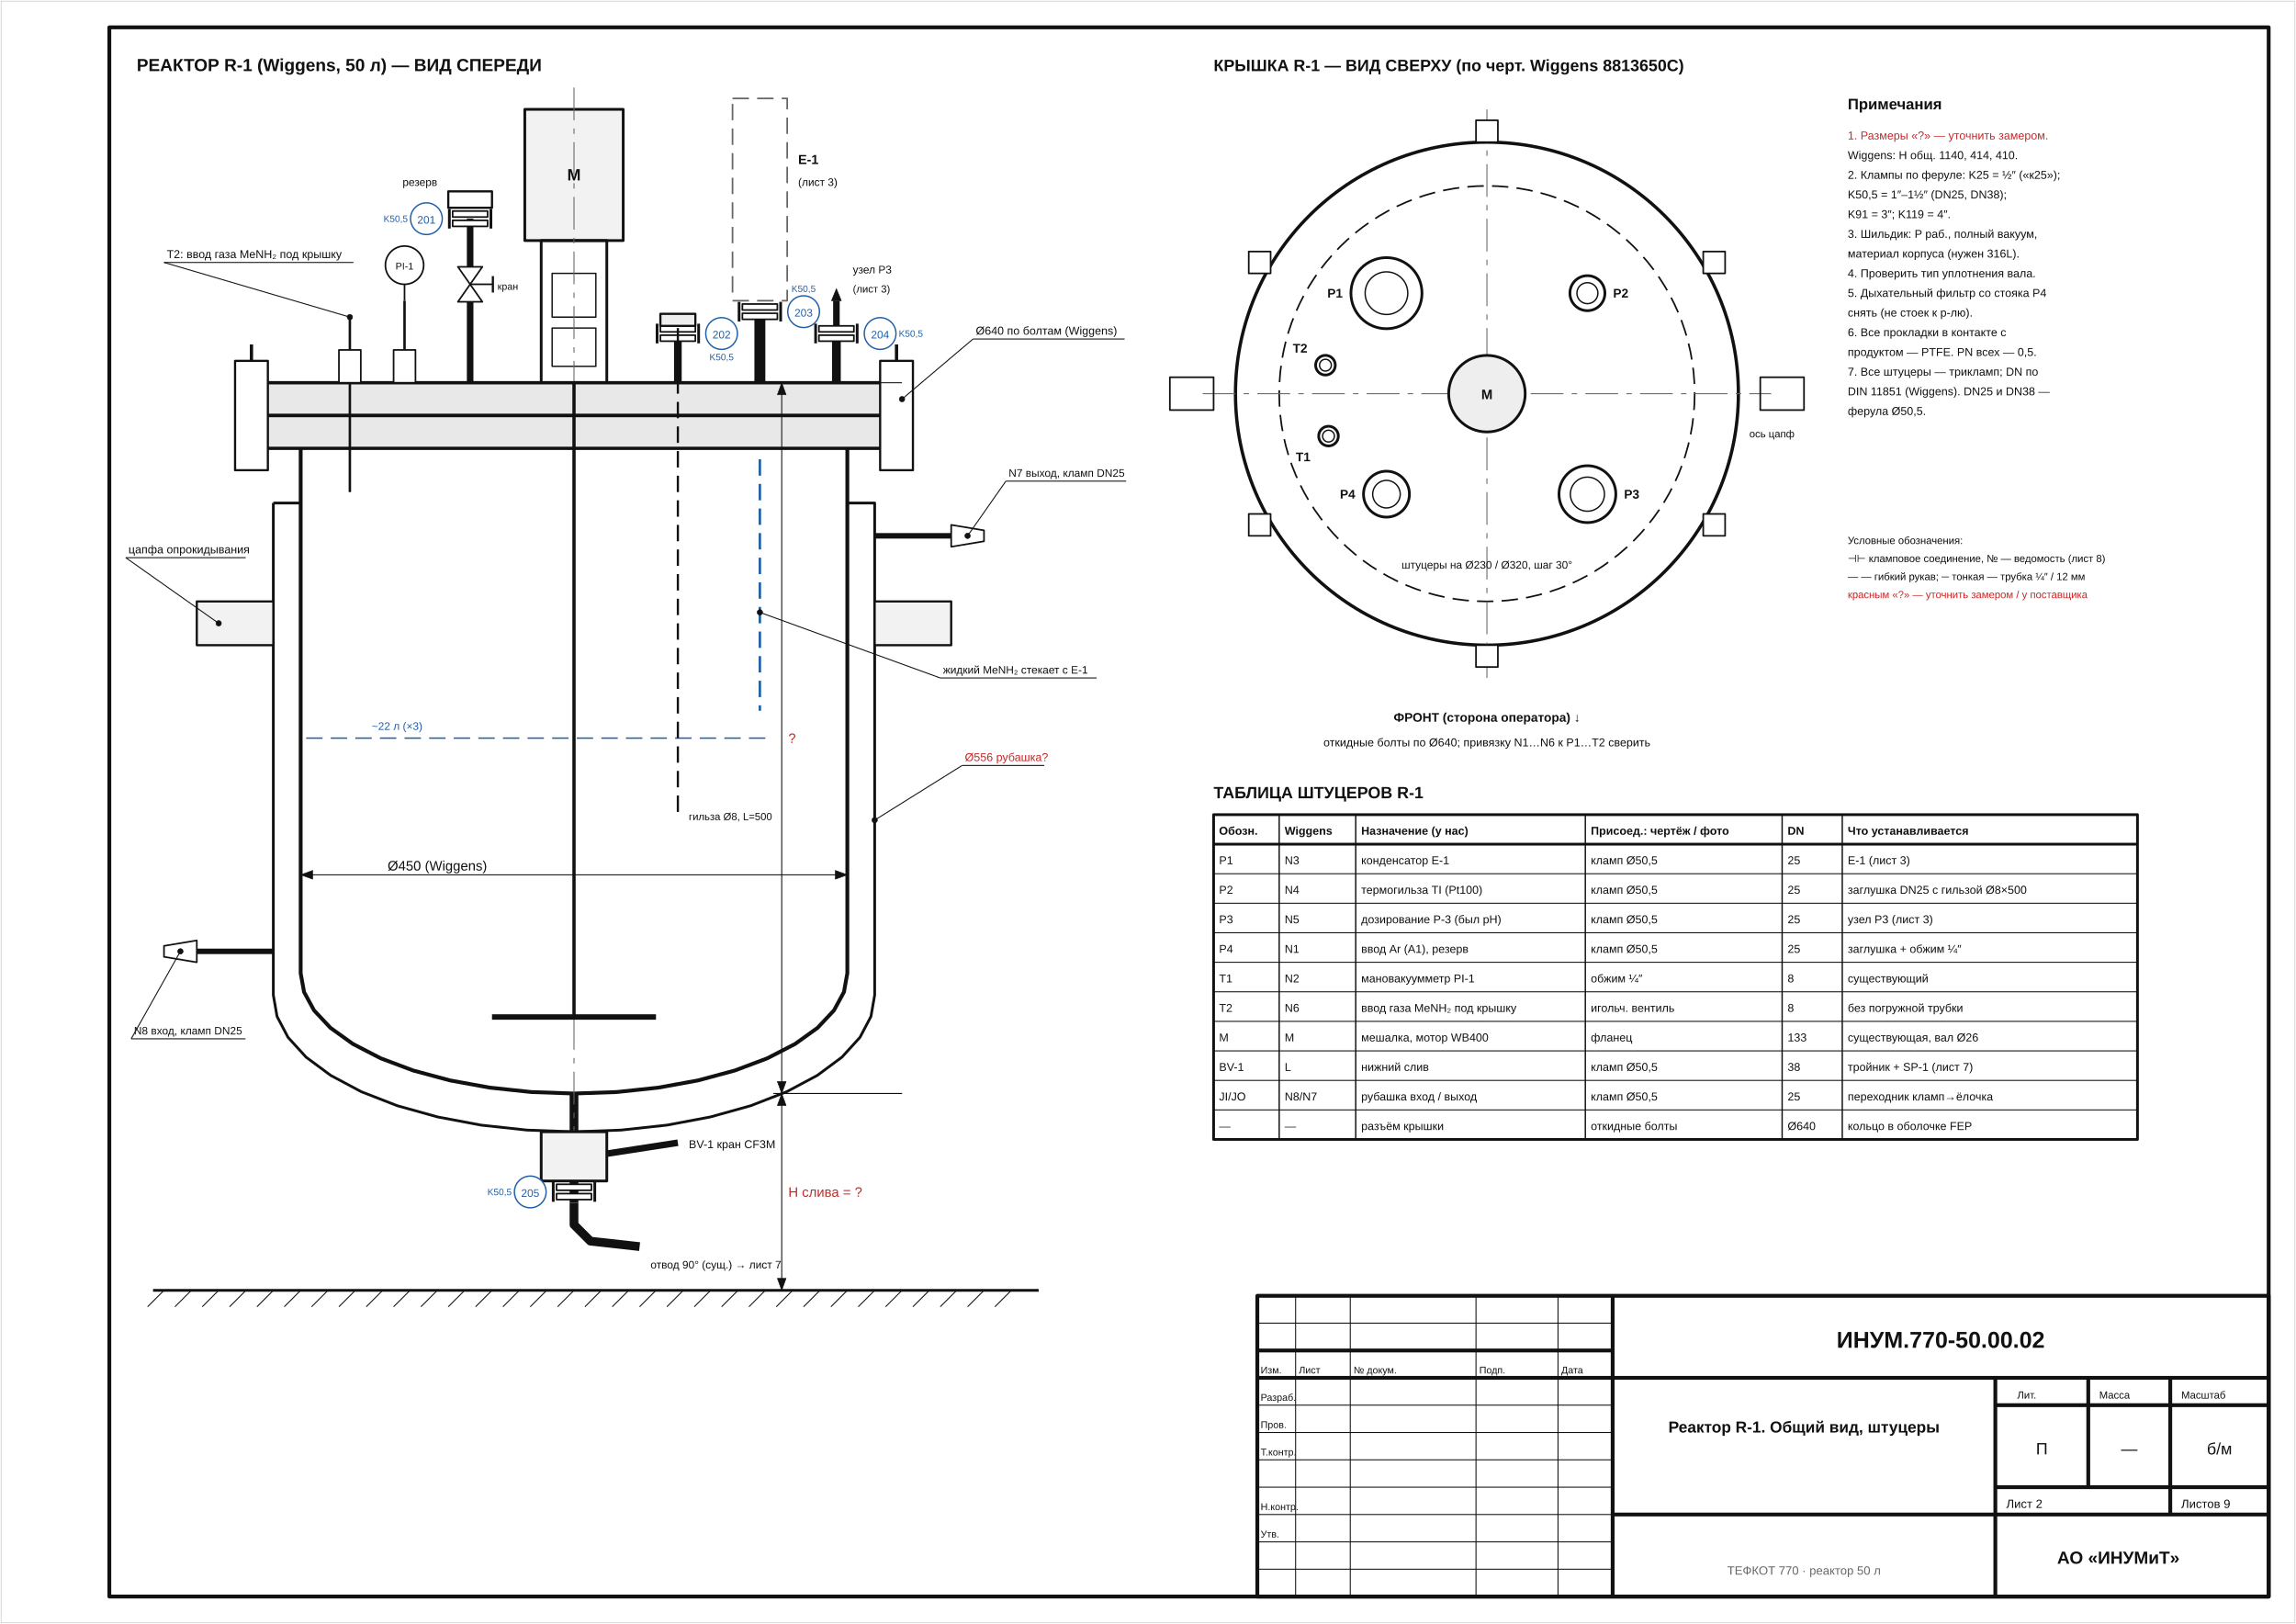
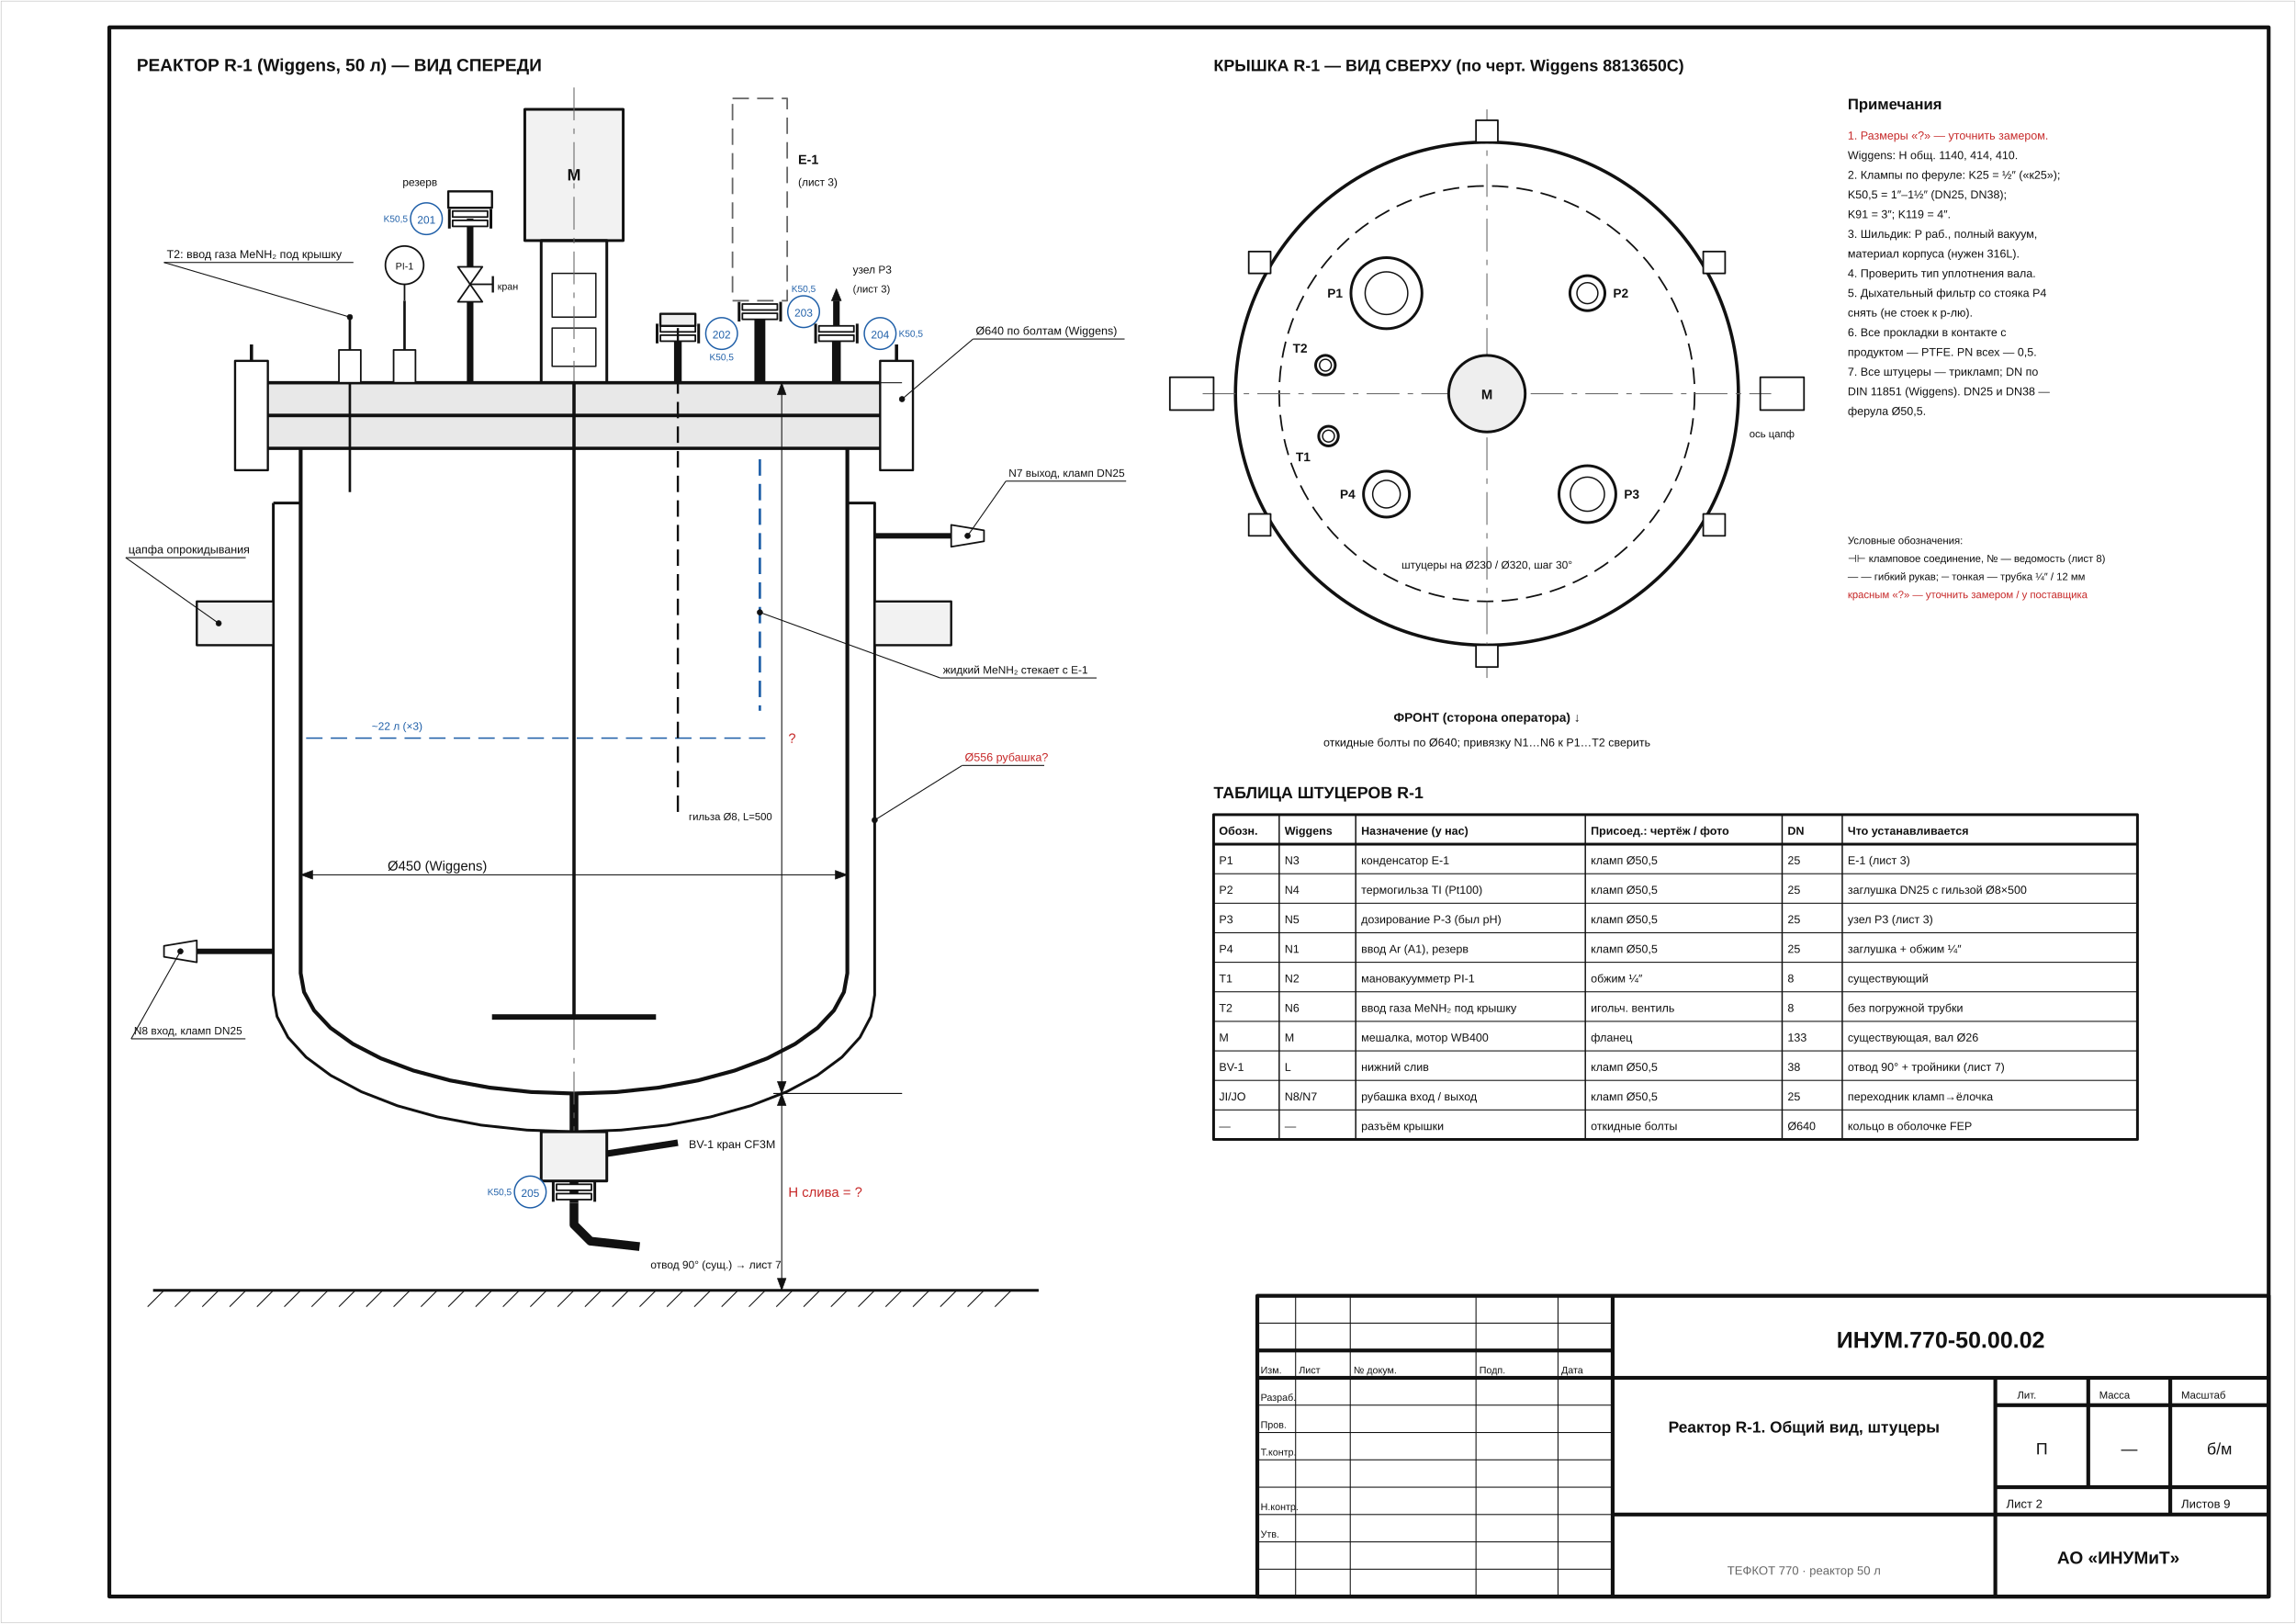
<svg xmlns="http://www.w3.org/2000/svg" viewBox="0 0 420.0 297.0" width="420.0mm" height="297.0mm" font-family="Arial, 'Liberation Sans', sans-serif">
  <rect width="100%" height="100%" fill="#fff" />
  <path d="M230.00,247.00 L295.00,247.00" fill="none" stroke="#111111" stroke-width="0.7" stroke-linejoin="round" />
  <path d="M230.00,252.00 L295.00,252.00" fill="none" stroke="#111111" stroke-width="0.7" stroke-linejoin="round" />
  <path d="M295.00,237.00 L295.00,292.00" fill="none" stroke="#111111" stroke-width="0.7" stroke-linejoin="round" />
  <path d="M295.00,252.00 L415.00,252.00" fill="none" stroke="#111111" stroke-width="0.7" stroke-linejoin="round" />
  <path d="M365.00,252.00 L365.00,292.00" fill="none" stroke="#111111" stroke-width="0.7" stroke-linejoin="round" />
  <path d="M295.00,277.00 L415.00,277.00" fill="none" stroke="#111111" stroke-width="0.7" stroke-linejoin="round" />
  <path d="M365.00,257.00 L415.00,257.00" fill="none" stroke="#111111" stroke-width="0.7" stroke-linejoin="round" />
  <path d="M365.00,272.00 L415.00,272.00" fill="none" stroke="#111111" stroke-width="0.7" stroke-linejoin="round" />
  <path d="M382.00,252.00 L382.00,272.00" fill="none" stroke="#111111" stroke-width="0.7" stroke-linejoin="round" />
  <path d="M397.00,252.00 L397.00,272.00" fill="none" stroke="#111111" stroke-width="0.7" stroke-linejoin="round" />
  <path d="M397.00,272.00 L397.00,277.00" fill="none" stroke="#111111" stroke-width="0.7" stroke-linejoin="round" />
  <path d="M55.00,82.00 L55.00,178.00 L55.62,181.44 L57.45,184.80 L60.45,187.99 L64.55,190.93 L69.64,193.56 L75.61,195.80 L82.30,197.60 L89.55,198.92 L97.18,199.73 L105.00,200.00 L112.82,199.73 L120.45,198.92 L127.70,197.60 L134.39,195.80 L140.36,193.56 L145.45,190.93 L149.55,187.99 L152.55,184.80 L154.38,181.44 L155.00,178.00 L155.00,82.00" fill="none" stroke="#111111" stroke-width="0.7" stroke-linejoin="round" />
  <path d="M50.00,92.00 L50.00,182.00 L50.68,185.91 L52.69,189.73 L55.99,193.35 L60.50,196.69 L66.11,199.68 L72.67,202.23 L80.03,204.28 L88.00,205.78 L96.40,206.69 L105.00,207.00 L113.60,206.69 L122.00,205.78 L129.97,204.28 L137.33,202.23 L143.89,199.68 L149.50,196.69 L154.01,193.35 L157.31,189.73 L159.32,185.91 L160.00,182.00 L160.00,92.00 L155.00,92.00" fill="none" stroke="#111111" stroke-width="0.5" stroke-linejoin="round" />
  <path d="M50.00,92.00 L55.00,92.00" fill="none" stroke="#111111" stroke-width="0.5" stroke-linejoin="round" />
  <path d="M74.00,70.00 L74.00,55.00" fill="none" stroke="#111111" stroke-width="0.45" stroke-linejoin="round" />
  <path d="M86.00,70.00 L86.00,55.20" fill="none" stroke="#111111" stroke-width="1.2" stroke-linejoin="round" />
  <path d="M86.00,48.80 L86.00,40.00" fill="none" stroke="#111111" stroke-width="1.2" stroke-linejoin="round" />
  <path d="M124.00,70.00 L124.00,62.00" fill="none" stroke="#111111" stroke-width="1.4" stroke-linejoin="round" />
  <path d="M139.00,70.00 L139.00,58.00" fill="none" stroke="#111111" stroke-width="2.0" stroke-linejoin="round" />
  <path d="M153.00,70.00 L153.00,62.00" fill="none" stroke="#111111" stroke-width="1.6" stroke-linejoin="round" />
  <path d="M153.00,60.00 L153.00,55.00" fill="none" stroke="#111111" stroke-width="1.2" stroke-linejoin="round" />
  <path d="M50.00,174.00 L36.00,174.00" fill="none" stroke="#111111" stroke-width="1.0" stroke-linejoin="round" />
  <path d="M160.00,98.00 L174.00,98.00" fill="none" stroke="#111111" stroke-width="1.0" stroke-linejoin="round" />
  <path d="M105.00,200.00 L105.00,220.00" fill="none" stroke="#111111" stroke-width="1.6" stroke-linejoin="round" />
  <path d="M105.00,220.00 L105.00,224.00 L108.00,227.00 L117.00,228.00" fill="none" stroke="#111111" stroke-width="1.6" stroke-linejoin="round" />
  <path d="M222.00,154.40 L391.00,154.40" fill="none" stroke="#111111" stroke-width="0.5" stroke-linejoin="round" />
  <path d="M0.20,0.20 L419.80,0.20 L419.80,296.80 L0.20,296.80 Z" fill="none" stroke="#bbbbbb" stroke-width="0.1" stroke-linejoin="round" />
  <path d="M20.00,5.00 L415.00,5.00 L415.00,292.00 L20.00,292.00 Z" fill="none" stroke="#111111" stroke-width="0.7" stroke-linejoin="round" />
  <path d="M230.00,237.00 L415.00,237.00 L415.00,292.00 L230.00,292.00 Z" fill="none" stroke="#111111" stroke-width="0.7" stroke-linejoin="round" />
  <path d="M230.00,242.00 L295.00,242.00" fill="none" stroke="#111111" stroke-width="0.18" stroke-linejoin="round" />
  <path d="M230.00,257.00 L295.00,257.00" fill="none" stroke="#111111" stroke-width="0.18" stroke-linejoin="round" />
  <path d="M230.00,262.00 L295.00,262.00" fill="none" stroke="#111111" stroke-width="0.18" stroke-linejoin="round" />
  <path d="M230.00,267.00 L295.00,267.00" fill="none" stroke="#111111" stroke-width="0.18" stroke-linejoin="round" />
  <path d="M230.00,272.00 L295.00,272.00" fill="none" stroke="#111111" stroke-width="0.18" stroke-linejoin="round" />
  <path d="M230.00,277.00 L295.00,277.00" fill="none" stroke="#111111" stroke-width="0.18" stroke-linejoin="round" />
  <path d="M230.00,282.00 L295.00,282.00" fill="none" stroke="#111111" stroke-width="0.18" stroke-linejoin="round" />
  <path d="M230.00,287.00 L295.00,287.00" fill="none" stroke="#111111" stroke-width="0.18" stroke-linejoin="round" />
  <path d="M237.00,237.00 L237.00,292.00" fill="none" stroke="#111111" stroke-width="0.18" stroke-linejoin="round" />
  <path d="M247.00,237.00 L247.00,292.00" fill="none" stroke="#111111" stroke-width="0.18" stroke-linejoin="round" />
  <path d="M270.00,237.00 L270.00,292.00" fill="none" stroke="#111111" stroke-width="0.18" stroke-linejoin="round" />
  <path d="M285.00,237.00 L285.00,292.00" fill="none" stroke="#111111" stroke-width="0.18" stroke-linejoin="round" />
  <text x="230.60" y="251.20" font-size="1.8" text-anchor="start" fill="#111111">Изм.</text>
  <text x="237.60" y="251.20" font-size="1.8" text-anchor="start" fill="#111111">Лист</text>
  <text x="247.60" y="251.20" font-size="1.8" text-anchor="start" fill="#111111">№ докум.</text>
  <text x="270.60" y="251.20" font-size="1.8" text-anchor="start" fill="#111111">Подп.</text>
  <text x="285.60" y="251.20" font-size="1.8" text-anchor="start" fill="#111111">Дата</text>
  <text x="230.60" y="256.20" font-size="1.8" text-anchor="start" fill="#111111">Разраб.</text>
  <text x="230.60" y="261.20" font-size="1.8" text-anchor="start" fill="#111111">Пров.</text>
  <text x="230.60" y="266.20" font-size="1.8" text-anchor="start" fill="#111111">Т.контр.</text>
  <text x="230.60" y="276.20" font-size="1.8" text-anchor="start" fill="#111111">Н.контр.</text>
  <text x="230.60" y="281.20" font-size="1.8" text-anchor="start" fill="#111111">Утв.</text>
  <text x="355.00" y="246.50" font-size="4.2" text-anchor="middle" fill="#111111" font-weight="bold">ИНУМ.770-50.00.02</text>
  <text x="330.00" y="262.00" font-size="2.9" text-anchor="middle" fill="#111111" font-weight="bold">Реактор R-1. Общий вид, штуцеры</text>
  <text x="369.00" y="255.80" font-size="1.9" text-anchor="start" fill="#111111">Лит.</text>
  <text x="384.00" y="255.80" font-size="1.9" text-anchor="start" fill="#111111">Масса</text>
  <text x="399.00" y="255.80" font-size="1.9" text-anchor="start" fill="#111111">Масштаб</text>
  <text x="373.50" y="266.00" font-size="3" text-anchor="middle" fill="#111111">П</text>
  <text x="389.50" y="266.00" font-size="3" text-anchor="middle" fill="#111111">—</text>
  <text x="406.00" y="266.00" font-size="3" text-anchor="middle" fill="#111111">б/м</text>
  <text x="367.00" y="275.80" font-size="2.2" text-anchor="start" fill="#111111">Лист 2</text>
  <text x="399.00" y="275.80" font-size="2.2" text-anchor="start" fill="#111111">Листов 9</text>
  <text x="387.50" y="286.00" font-size="3.2" text-anchor="middle" fill="#111111" font-weight="bold">АО «ИНУМиТ»</text>
  <text x="330.00" y="288.00" font-size="2.2" text-anchor="middle" fill="#666666">ТЕФКОТ 770 · реактор 50 л</text>
  <text x="25.00" y="13.00" font-size="3.2" text-anchor="start" fill="#111111" font-weight="bold">РЕАКТОР R-1 (Wiggens, 50 л) — ВИД СПЕРЕДИ</text>
  <path d="M96.00,20.00 L114.00,20.00 L114.00,44.00 L96.00,44.00 Z" fill="#f2f2f2" stroke="#111111" stroke-width="0.5" stroke-linejoin="round" />
  <text x="105.00" y="33.00" font-size="3" text-anchor="middle" fill="#111111" font-weight="bold">M</text>
  <path d="M99.00,44.00 L111.00,44.00 L111.00,70.00 L99.00,70.00 Z" fill="none" stroke="#111111" stroke-width="0.5" stroke-linejoin="round" />
  <path d="M101.00,50.00 L109.00,50.00 L109.00,58.00 L101.00,58.00 Z" fill="none" stroke="#111111" stroke-width="0.25" stroke-linejoin="round" />
  <path d="M101.00,60.00 L109.00,60.00 L109.00,67.00 L101.00,67.00 Z" fill="none" stroke="#111111" stroke-width="0.25" stroke-linejoin="round" />
  <path d="M105.00,16.00 L105.00,212.00" fill="none" stroke="#666666" stroke-width="0.18" stroke-dasharray="6 1.5 1 1.5" stroke-linejoin="round" />
  <path d="M45.00,70.00 L165.00,70.00 L165.00,76.00 L45.00,76.00 Z" fill="#e8e8e8" stroke="#111111" stroke-width="0.6" stroke-linejoin="round" />
  <path d="M45.00,76.00 L165.00,76.00 L165.00,82.00 L45.00,82.00 Z" fill="#e8e8e8" stroke="#111111" stroke-width="0.6" stroke-linejoin="round" />
  <path d="M43.00,66.00 L49.00,66.00 L49.00,86.00 L43.00,86.00 Z" fill="#ffffff" stroke="#111111" stroke-width="0.4" stroke-linejoin="round" />
  <path d="M46.00,63.00 L46.00,66.00" fill="none" stroke="#111111" stroke-width="0.6" stroke-linejoin="round" />
  <path d="M161.00,66.00 L167.00,66.00 L167.00,86.00 L161.00,86.00 Z" fill="#ffffff" stroke="#111111" stroke-width="0.4" stroke-linejoin="round" />
  <path d="M164.00,63.00 L164.00,66.00" fill="none" stroke="#111111" stroke-width="0.6" stroke-linejoin="round" />
  <path d="M36.00,110.00 L50.00,110.00 L50.00,118.00 L36.00,118.00 Z" fill="#f2f2f2" stroke="#111111" stroke-width="0.4" stroke-linejoin="round" />
  <path d="M160.00,110.00 L174.00,110.00 L174.00,118.00 L160.00,118.00 Z" fill="#f2f2f2" stroke="#111111" stroke-width="0.4" stroke-linejoin="round" />
  <path d="M40.00,114.00 L23.00,102.00" fill="none" stroke="#111111" stroke-width="0.18" stroke-linejoin="round" />
  <path d="M23.00,102.00 L44.95,102.00" fill="none" stroke="#111111" stroke-width="0.18" stroke-linejoin="round" />
  <text x="23.50" y="101.20" font-size="2.1" text-anchor="start" fill="#111111">цапфа опрокидывания</text>
  <circle cx="40.00" cy="114.00" r="0.50" fill="#111111" stroke="#111111" stroke-width="0.1" />
  <path d="M105.00,70.00 L105.00,186.00" fill="none" stroke="#111111" stroke-width="0.6" stroke-linejoin="round" />
  <path d="M90.00,186.00 L120.00,186.00" fill="none" stroke="#111111" stroke-width="1.0" stroke-linejoin="round" />
  <path d="M56.00,135.00 L140.00,135.00" fill="none" stroke="#1f5fa8" stroke-width="0.25" stroke-dasharray="3 1.5" stroke-linejoin="round" />
  <text x="68.00" y="133.50" font-size="2.0" text-anchor="start" fill="#1f5fa8">~22 л (×3)</text>
  <path d="M64.00,58.00 L64.00,90.00" fill="none" stroke="#111111" stroke-width="0.45" stroke-linejoin="round" />
  <path d="M62.00,64.00 L66.00,64.00 L66.00,70.00 L62.00,70.00 Z" fill="#ffffff" stroke="#111111" stroke-width="0.3" stroke-linejoin="round" />
  <path d="M64.00,58.00 L30.00,48.00" fill="none" stroke="#111111" stroke-width="0.18" stroke-linejoin="round" />
  <path d="M30.00,48.00 L64.65,48.00" fill="none" stroke="#111111" stroke-width="0.18" stroke-linejoin="round" />
  <text x="30.50" y="47.20" font-size="2.1" text-anchor="start" fill="#111111">T2: ввод газа MeNH₂ под крышку</text>
  <circle cx="64.00" cy="58.00" r="0.50" fill="#111111" stroke="#111111" stroke-width="0.1" />
  <path d="M139.00,84.00 L139.00,130.00" fill="none" stroke="#1f5fa8" stroke-width="0.45" stroke-dasharray="3 1.5" stroke-linejoin="round" />
  <path d="M139.00,112.00 L172.00,124.00" fill="none" stroke="#111111" stroke-width="0.18" stroke-linejoin="round" />
  <path d="M172.00,124.00 L200.60,124.00" fill="none" stroke="#111111" stroke-width="0.18" stroke-linejoin="round" />
  <text x="172.50" y="123.20" font-size="2.0" text-anchor="start" fill="#111111">жидкий MeNH₂ стекает с E-1</text>
  <circle cx="139.00" cy="112.00" r="0.50" fill="#111111" stroke="#111111" stroke-width="0.1" />
  <path d="M72.00,64.00 L76.00,64.00 L76.00,70.00 L72.00,70.00 Z" fill="#ffffff" stroke="#111111" stroke-width="0.3" stroke-linejoin="round" />
  <path d="M74.00,55.00 L74.00,52.00" fill="none" stroke="#111111" stroke-width="0.3" stroke-linejoin="round" />
  <circle cx="74.00" cy="48.50" r="3.50" fill="#ffffff" stroke="#111111" stroke-width="0.3" />
  <text x="74.00" y="49.30" font-size="1.8" text-anchor="middle" fill="#111111">PI-1</text>
  <path d="M83.76,48.80 L88.24,55.20 L83.76,55.20 L88.24,48.80 Z" fill="#ffffff" stroke="#111111" stroke-width="0.3" stroke-linejoin="round" />
  <path d="M86.00,52.00 L90.16,52.00" fill="none" stroke="#111111" stroke-width="0.3" stroke-linejoin="round" />
  <path d="M90.16,50.50 L90.16,53.50" fill="none" stroke="#111111" stroke-width="0.4" stroke-linejoin="round" />
  <text x="91.00" y="53.00" font-size="1.8" text-anchor="start" fill="#111111">кран</text>
  <path d="M82.80,38.60 L89.20,38.60 L89.20,39.70 L82.80,39.70 Z" fill="#ffffff" stroke="#111111" stroke-width="0.3" stroke-linejoin="round" />
  <path d="M82.80,40.30 L89.20,40.30 L89.20,41.40 L82.80,41.40 Z" fill="#ffffff" stroke="#111111" stroke-width="0.3" stroke-linejoin="round" />
  <path d="M82.20,38.20 L82.20,41.80" fill="none" stroke="#111111" stroke-width="0.5" stroke-linejoin="round" />
  <path d="M89.80,38.20 L89.80,41.80" fill="none" stroke="#111111" stroke-width="0.5" stroke-linejoin="round" />
  <circle cx="78.00" cy="40.00" r="2.90" fill="#ffffff" stroke="#1f5fa8" stroke-width="0.25" />
  <text x="78.00" y="40.90" font-size="2.0" text-anchor="middle" fill="#1f5fa8">201</text>
  <path d="M82.00,35.00 L90.00,35.00 L90.00,38.00 L82.00,38.00 Z" fill="#ffffff" stroke="#111111" stroke-width="0.4" stroke-linejoin="round" />
  <text x="80.00" y="34.00" font-size="2.0" text-anchor="end" fill="#111111">резерв</text>
  <path d="M120.80,59.60 L127.20,59.60 L127.20,60.70 L120.80,60.70 Z" fill="#ffffff" stroke="#111111" stroke-width="0.3" stroke-linejoin="round" />
  <path d="M120.80,61.30 L127.20,61.30 L127.20,62.40 L120.80,62.40 Z" fill="#ffffff" stroke="#111111" stroke-width="0.3" stroke-linejoin="round" />
  <path d="M120.20,59.20 L120.20,62.80" fill="none" stroke="#111111" stroke-width="0.5" stroke-linejoin="round" />
  <path d="M127.80,59.20 L127.80,62.80" fill="none" stroke="#111111" stroke-width="0.5" stroke-linejoin="round" />
  <circle cx="132.00" cy="61.00" r="2.90" fill="#ffffff" stroke="#1f5fa8" stroke-width="0.25" />
  <text x="132.00" y="61.90" font-size="2.0" text-anchor="middle" fill="#1f5fa8">202</text>
  <path d="M120.80,57.40 L127.20,57.40 L127.20,59.60 L120.80,59.60 Z" fill="#eeeeee" stroke="#111111" stroke-width="0.4" stroke-linejoin="round" />
  <path d="M124.00,60.00 L124.00,150.00" fill="none" stroke="#111111" stroke-width="0.4" stroke-dasharray="3 1.5" stroke-linejoin="round" />
  <text x="126.00" y="150.00" font-size="1.9" text-anchor="start" fill="#111111">гильза Ø8, L=500</text>
  <path d="M135.80,55.60 L142.20,55.60 L142.20,56.70 L135.80,56.70 Z" fill="#ffffff" stroke="#111111" stroke-width="0.3" stroke-linejoin="round" />
  <path d="M135.80,57.30 L142.20,57.30 L142.20,58.40 L135.80,58.40 Z" fill="#ffffff" stroke="#111111" stroke-width="0.3" stroke-linejoin="round" />
  <path d="M135.20,55.20 L135.20,58.80" fill="none" stroke="#111111" stroke-width="0.5" stroke-linejoin="round" />
  <path d="M142.80,55.20 L142.80,58.80" fill="none" stroke="#111111" stroke-width="0.5" stroke-linejoin="round" />
  <circle cx="147.00" cy="57.00" r="2.90" fill="#ffffff" stroke="#1f5fa8" stroke-width="0.25" />
  <text x="147.00" y="57.90" font-size="2.0" text-anchor="middle" fill="#1f5fa8">203</text>
  <path d="M134.00,18.00 L144.00,18.00 L144.00,55.00 L134.00,55.00 Z" fill="none" stroke="#666666" stroke-width="0.3" stroke-dasharray="3 1.5" stroke-linejoin="round" />
  <text x="146.00" y="30.00" font-size="2.4" text-anchor="start" fill="#111111" font-weight="bold">E-1</text>
  <text x="146.00" y="34.00" font-size="2.0" text-anchor="start" fill="#111111">(лист 3)</text>
  <path d="M149.80,59.60 L156.20,59.60 L156.20,60.70 L149.80,60.70 Z" fill="#ffffff" stroke="#111111" stroke-width="0.3" stroke-linejoin="round" />
  <path d="M149.80,61.30 L156.20,61.30 L156.20,62.40 L149.80,62.40 Z" fill="#ffffff" stroke="#111111" stroke-width="0.3" stroke-linejoin="round" />
  <path d="M149.20,59.20 L149.20,62.80" fill="none" stroke="#111111" stroke-width="0.5" stroke-linejoin="round" />
  <path d="M156.80,59.20 L156.80,62.80" fill="none" stroke="#111111" stroke-width="0.5" stroke-linejoin="round" />
  <circle cx="161.00" cy="61.00" r="2.90" fill="#ffffff" stroke="#1f5fa8" stroke-width="0.25" />
  <text x="161.00" y="61.90" font-size="2.0" text-anchor="middle" fill="#1f5fa8">204</text>
  <path d="M153.00,52.80 L153.90,55.00 L152.10,55.00 Z" fill="#111111" stroke="#111111" stroke-width="0.1" stroke-linejoin="round" />
  <text x="156.00" y="50.00" font-size="2.0" text-anchor="start" fill="#111111">узел P3</text>
  <text x="156.00" y="53.50" font-size="1.9" text-anchor="start" fill="#111111">(лист 3)</text>
  <path d="M36.00,172.00 L30.00,173.00 L30.00,175.00 L36.00,176.00 Z" fill="none" stroke="#111111" stroke-width="0.3" stroke-linejoin="round" />
  <path d="M33.00,174.00 L24.00,190.00" fill="none" stroke="#111111" stroke-width="0.18" stroke-linejoin="round" />
  <path d="M24.00,190.00 L44.90,190.00" fill="none" stroke="#111111" stroke-width="0.18" stroke-linejoin="round" />
  <text x="24.50" y="189.20" font-size="2.0" text-anchor="start" fill="#111111">N8 вход, кламп DN25</text>
  <circle cx="33.00" cy="174.00" r="0.50" fill="#111111" stroke="#111111" stroke-width="0.1" />
  <path d="M174.00,96.00 L180.00,97.00 L180.00,99.00 L174.00,100.00 Z" fill="none" stroke="#111111" stroke-width="0.3" stroke-linejoin="round" />
  <path d="M177.00,98.00 L184.00,88.00" fill="none" stroke="#111111" stroke-width="0.18" stroke-linejoin="round" />
  <path d="M184.00,88.00 L206.00,88.00" fill="none" stroke="#111111" stroke-width="0.18" stroke-linejoin="round" />
  <text x="184.50" y="87.20" font-size="2.0" text-anchor="start" fill="#111111">N7 выход, кламп DN25</text>
  <circle cx="177.00" cy="98.00" r="0.50" fill="#111111" stroke="#111111" stroke-width="0.1" />
  <path d="M99.00,207.00 L111.00,207.00 L111.00,216.00 L99.00,216.00 Z" fill="#f2f2f2" stroke="#111111" stroke-width="0.5" stroke-linejoin="round" />
  <path d="M111.00,211.00 L124.00,209.00" fill="none" stroke="#111111" stroke-width="1.2" stroke-linejoin="round" />
  <text x="126.00" y="210.00" font-size="2.1" text-anchor="start" fill="#111111">BV-1 кран CF3M</text>
  <path d="M101.80,216.60 L108.20,216.60 L108.20,217.70 L101.80,217.70 Z" fill="#ffffff" stroke="#111111" stroke-width="0.3" stroke-linejoin="round" />
  <path d="M101.80,218.30 L108.20,218.30 L108.20,219.40 L101.80,219.40 Z" fill="#ffffff" stroke="#111111" stroke-width="0.3" stroke-linejoin="round" />
  <path d="M101.20,216.20 L101.20,219.80" fill="none" stroke="#111111" stroke-width="0.5" stroke-linejoin="round" />
  <path d="M108.80,216.20 L108.80,219.80" fill="none" stroke="#111111" stroke-width="0.5" stroke-linejoin="round" />
  <circle cx="97.00" cy="218.00" r="2.90" fill="#ffffff" stroke="#1f5fa8" stroke-width="0.25" />
  <text x="97.00" y="218.90" font-size="2.0" text-anchor="middle" fill="#1f5fa8">205</text>
  <text x="119.00" y="232.00" font-size="2.0" text-anchor="start" fill="#111111">отвод 90° (сущ.) → лист 7</text>
  <path d="M28.00,236.00 L190.00,236.00" fill="none" stroke="#111111" stroke-width="0.5" stroke-linejoin="round" />
  <path d="M30.00,236.00 L27.00,239.00" fill="none" stroke="#111111" stroke-width="0.18" stroke-linejoin="round" />
  <path d="M35.00,236.00 L32.00,239.00" fill="none" stroke="#111111" stroke-width="0.18" stroke-linejoin="round" />
  <path d="M40.00,236.00 L37.00,239.00" fill="none" stroke="#111111" stroke-width="0.18" stroke-linejoin="round" />
  <path d="M45.00,236.00 L42.00,239.00" fill="none" stroke="#111111" stroke-width="0.18" stroke-linejoin="round" />
  <path d="M50.00,236.00 L47.00,239.00" fill="none" stroke="#111111" stroke-width="0.18" stroke-linejoin="round" />
  <path d="M55.00,236.00 L52.00,239.00" fill="none" stroke="#111111" stroke-width="0.18" stroke-linejoin="round" />
  <path d="M60.00,236.00 L57.00,239.00" fill="none" stroke="#111111" stroke-width="0.18" stroke-linejoin="round" />
  <path d="M65.00,236.00 L62.00,239.00" fill="none" stroke="#111111" stroke-width="0.18" stroke-linejoin="round" />
  <path d="M70.00,236.00 L67.00,239.00" fill="none" stroke="#111111" stroke-width="0.18" stroke-linejoin="round" />
  <path d="M75.00,236.00 L72.00,239.00" fill="none" stroke="#111111" stroke-width="0.18" stroke-linejoin="round" />
  <path d="M80.00,236.00 L77.00,239.00" fill="none" stroke="#111111" stroke-width="0.18" stroke-linejoin="round" />
  <path d="M85.00,236.00 L82.00,239.00" fill="none" stroke="#111111" stroke-width="0.18" stroke-linejoin="round" />
  <path d="M90.00,236.00 L87.00,239.00" fill="none" stroke="#111111" stroke-width="0.18" stroke-linejoin="round" />
  <path d="M95.00,236.00 L92.00,239.00" fill="none" stroke="#111111" stroke-width="0.18" stroke-linejoin="round" />
  <path d="M100.00,236.00 L97.00,239.00" fill="none" stroke="#111111" stroke-width="0.18" stroke-linejoin="round" />
  <path d="M105.00,236.00 L102.00,239.00" fill="none" stroke="#111111" stroke-width="0.18" stroke-linejoin="round" />
  <path d="M110.00,236.00 L107.00,239.00" fill="none" stroke="#111111" stroke-width="0.18" stroke-linejoin="round" />
  <path d="M115.00,236.00 L112.00,239.00" fill="none" stroke="#111111" stroke-width="0.18" stroke-linejoin="round" />
  <path d="M120.00,236.00 L117.00,239.00" fill="none" stroke="#111111" stroke-width="0.18" stroke-linejoin="round" />
  <path d="M125.00,236.00 L122.00,239.00" fill="none" stroke="#111111" stroke-width="0.18" stroke-linejoin="round" />
  <path d="M130.00,236.00 L127.00,239.00" fill="none" stroke="#111111" stroke-width="0.18" stroke-linejoin="round" />
  <path d="M135.00,236.00 L132.00,239.00" fill="none" stroke="#111111" stroke-width="0.18" stroke-linejoin="round" />
  <path d="M140.00,236.00 L137.00,239.00" fill="none" stroke="#111111" stroke-width="0.18" stroke-linejoin="round" />
  <path d="M145.00,236.00 L142.00,239.00" fill="none" stroke="#111111" stroke-width="0.18" stroke-linejoin="round" />
  <path d="M150.00,236.00 L147.00,239.00" fill="none" stroke="#111111" stroke-width="0.18" stroke-linejoin="round" />
  <path d="M155.00,236.00 L152.00,239.00" fill="none" stroke="#111111" stroke-width="0.18" stroke-linejoin="round" />
  <path d="M160.00,236.00 L157.00,239.00" fill="none" stroke="#111111" stroke-width="0.18" stroke-linejoin="round" />
  <path d="M165.00,236.00 L162.00,239.00" fill="none" stroke="#111111" stroke-width="0.18" stroke-linejoin="round" />
  <path d="M170.00,236.00 L167.00,239.00" fill="none" stroke="#111111" stroke-width="0.18" stroke-linejoin="round" />
  <path d="M175.00,236.00 L172.00,239.00" fill="none" stroke="#111111" stroke-width="0.18" stroke-linejoin="round" />
  <path d="M180.00,236.00 L177.00,239.00" fill="none" stroke="#111111" stroke-width="0.18" stroke-linejoin="round" />
  <path d="M185.00,236.00 L182.00,239.00" fill="none" stroke="#111111" stroke-width="0.18" stroke-linejoin="round" />
  <path d="M55.00,160.00 L55.00,161.50" fill="none" stroke="#111111" stroke-width="0.18" stroke-linejoin="round" />
  <path d="M155.00,160.00 L155.00,161.50" fill="none" stroke="#111111" stroke-width="0.18" stroke-linejoin="round" />
  <path d="M55.00,160.00 L155.00,160.00" fill="none" stroke="#111111" stroke-width="0.18" stroke-linejoin="round" />
  <path d="M55.00,160.00 L57.20,159.20 L57.20,160.80 Z" fill="#111111" stroke="#111111" stroke-width="0.1" stroke-linejoin="round" />
  <path d="M155.00,160.00 L152.80,160.80 L152.80,159.20 Z" fill="#111111" stroke="#111111" stroke-width="0.1" stroke-linejoin="round" />
  <text x="80.00" y="159.20" font-size="2.5" text-anchor="middle" fill="#111111">Ø450 (Wiggens)</text>
  <path d="M160.00,150.00 L176.00,140.00" fill="none" stroke="#111111" stroke-width="0.18" stroke-linejoin="round" />
  <path d="M176.00,140.00 L191.02,140.00" fill="none" stroke="#111111" stroke-width="0.18" stroke-linejoin="round" />
  <text x="176.50" y="139.20" font-size="2.1" text-anchor="start" fill="#c62828">Ø556 рубашка?</text>
  <circle cx="160.00" cy="150.00" r="0.50" fill="#111111" stroke="#111111" stroke-width="0.1" />
  <path d="M165.00,70.00 L141.50,70.00" fill="none" stroke="#111111" stroke-width="0.18" stroke-linejoin="round" />
  <path d="M165.00,200.00 L141.50,200.00" fill="none" stroke="#111111" stroke-width="0.18" stroke-linejoin="round" />
  <path d="M143.00,70.00 L143.00,200.00" fill="none" stroke="#111111" stroke-width="0.18" stroke-linejoin="round" />
  <path d="M143.00,70.00 L143.80,72.20 L142.20,72.20 Z" fill="#111111" stroke="#111111" stroke-width="0.1" stroke-linejoin="round" />
  <path d="M143.00,200.00 L142.20,197.80 L143.80,197.80 Z" fill="#111111" stroke="#111111" stroke-width="0.1" stroke-linejoin="round" />
  <text x="144.20" y="135.88" font-size="2.5" text-anchor="start" fill="#c62828">?</text>
  <path d="M165.00,200.00 L141.50,200.00" fill="none" stroke="#111111" stroke-width="0.18" stroke-linejoin="round" />
  <path d="M165.00,236.00 L141.50,236.00" fill="none" stroke="#111111" stroke-width="0.18" stroke-linejoin="round" />
  <path d="M143.00,200.00 L143.00,236.00" fill="none" stroke="#111111" stroke-width="0.18" stroke-linejoin="round" />
  <path d="M143.00,200.00 L143.80,202.20 L142.20,202.20 Z" fill="#111111" stroke="#111111" stroke-width="0.1" stroke-linejoin="round" />
  <path d="M143.00,236.00 L142.20,233.80 L143.80,233.80 Z" fill="#111111" stroke="#111111" stroke-width="0.1" stroke-linejoin="round" />
  <text x="144.20" y="218.88" font-size="2.5" text-anchor="start" fill="#c62828">H слива = ?</text>
  <path d="M165.00,73.00 L178.00,62.00" fill="none" stroke="#111111" stroke-width="0.18" stroke-linejoin="round" />
  <path d="M178.00,62.00 L205.72,62.00" fill="none" stroke="#111111" stroke-width="0.18" stroke-linejoin="round" />
  <text x="178.50" y="61.20" font-size="2.1" text-anchor="start" fill="#111111">Ø640 по болтам (Wiggens)</text>
  <circle cx="165.00" cy="73.00" r="0.50" fill="#111111" stroke="#111111" stroke-width="0.1" />
  <text x="222.00" y="13.00" font-size="3.0" text-anchor="start" fill="#111111" font-weight="bold">КРЫШКА R-1 — ВИД СВЕРХУ (по черт. Wiggens 8813650C)</text>
  <circle cx="272.00" cy="72.00" r="46.00" fill="none" stroke="#111111" stroke-width="0.6" />
  <circle cx="272.00" cy="72.00" r="38.00" fill="none" stroke="#111111" stroke-width="0.3" stroke-dasharray="3 1.5" />
  <path d="M220.00,72.00 L324.00,72.00" fill="none" stroke="#666666" stroke-width="0.18" stroke-dasharray="6 1.5 1 1.5" stroke-linejoin="round" />
  <path d="M272.00,20.00 L272.00,124.00" fill="none" stroke="#666666" stroke-width="0.18" stroke-dasharray="6 1.5 1 1.5" stroke-linejoin="round" />
  <path d="M311.57,94.00 L315.57,94.00 L315.57,98.00 L311.57,98.00 Z" fill="#ffffff" stroke="#111111" stroke-width="0.3" stroke-linejoin="round" />
  <path d="M270.00,118.00 L274.00,118.00 L274.00,122.00 L270.00,122.00 Z" fill="#ffffff" stroke="#111111" stroke-width="0.3" stroke-linejoin="round" />
  <path d="M228.43,94.00 L232.43,94.00 L232.43,98.00 L228.43,98.00 Z" fill="#ffffff" stroke="#111111" stroke-width="0.3" stroke-linejoin="round" />
  <path d="M228.43,46.00 L232.43,46.00 L232.43,50.00 L228.43,50.00 Z" fill="#ffffff" stroke="#111111" stroke-width="0.3" stroke-linejoin="round" />
  <path d="M270.00,22.00 L274.00,22.00 L274.00,26.00 L270.00,26.00 Z" fill="#ffffff" stroke="#111111" stroke-width="0.3" stroke-linejoin="round" />
  <path d="M311.57,46.00 L315.57,46.00 L315.57,50.00 L311.57,50.00 Z" fill="#ffffff" stroke="#111111" stroke-width="0.3" stroke-linejoin="round" />
  <circle cx="272.00" cy="72.00" r="7.00" fill="#eeeeee" stroke="#111111" stroke-width="0.5" />
  <text x="272.00" y="73.00" font-size="2.5" text-anchor="middle" fill="#111111" font-weight="bold">M</text>
  <path d="M214.00,69.00 L222.00,69.00 L222.00,75.00 L214.00,75.00 Z" fill="none" stroke="#111111" stroke-width="0.3" stroke-linejoin="round" />
  <path d="M322.00,69.00 L330.00,69.00 L330.00,75.00 L322.00,75.00 Z" fill="none" stroke="#111111" stroke-width="0.3" stroke-linejoin="round" />
  <text x="320.00" y="80.00" font-size="1.9" text-anchor="start" fill="#111111">ось цапф</text>
  <circle cx="253.62" cy="53.62" r="6.50" fill="#ffffff" stroke="#111111" stroke-width="0.5" />
  <circle cx="253.62" cy="53.62" r="3.90" fill="none" stroke="#111111" stroke-width="0.25" />
  <text x="245.62" y="54.42" font-size="2.3" text-anchor="end" fill="#111111" font-weight="bold">P1</text>
  <circle cx="290.38" cy="53.62" r="3.20" fill="#ffffff" stroke="#111111" stroke-width="0.5" />
  <circle cx="290.38" cy="53.62" r="1.92" fill="none" stroke="#111111" stroke-width="0.25" />
  <text x="295.08" y="54.42" font-size="2.3" text-anchor="start" fill="#111111" font-weight="bold">P2</text>
  <circle cx="290.38" cy="90.38" r="5.20" fill="#ffffff" stroke="#111111" stroke-width="0.5" />
  <circle cx="290.38" cy="90.38" r="3.12" fill="none" stroke="#111111" stroke-width="0.25" />
  <text x="297.08" y="91.18" font-size="2.3" text-anchor="start" fill="#111111" font-weight="bold">P3</text>
  <circle cx="253.62" cy="90.38" r="4.20" fill="#ffffff" stroke="#111111" stroke-width="0.5" />
  <circle cx="253.62" cy="90.38" r="2.52" fill="none" stroke="#111111" stroke-width="0.25" />
  <text x="247.92" y="91.18" font-size="2.3" text-anchor="end" fill="#111111" font-weight="bold">P4</text>
  <circle cx="243.02" cy="79.76" r="1.80" fill="#ffffff" stroke="#111111" stroke-width="0.5" />
  <circle cx="243.02" cy="79.76" r="1.08" fill="none" stroke="#111111" stroke-width="0.25" />
  <text x="239.72" y="84.36" font-size="2.3" text-anchor="end" fill="#111111" font-weight="bold">T1</text>
  <circle cx="242.46" cy="66.79" r="1.80" fill="#ffffff" stroke="#111111" stroke-width="0.5" />
  <circle cx="242.46" cy="66.79" r="1.08" fill="none" stroke="#111111" stroke-width="0.25" />
  <text x="239.16" y="64.49" font-size="2.3" text-anchor="end" fill="#111111" font-weight="bold">T2</text>
  <text x="272.00" y="104.00" font-size="2.0" text-anchor="middle" fill="#111111">штуцеры на Ø230 / Ø320, шаг 30°</text>
  <text x="272.00" y="132.00" font-size="2.3" text-anchor="middle" fill="#111111" font-weight="bold">ФРОНТ (сторона оператора) ↓</text>
  <text x="272.00" y="136.50" font-size="2.1" text-anchor="middle" fill="#111111">откидные болты по Ø640; привязку N1…N6 к P1…T2 сверить</text>
  <text x="222.00" y="146.00" font-size="3.0" text-anchor="start" fill="#111111" font-weight="bold">ТАБЛИЦА ШТУЦЕРОВ R-1</text>
  <path d="M222.00,149.00 L391.00,149.00 L391.00,208.40 L222.00,208.40 Z" fill="none" stroke="#111111" stroke-width="0.5" stroke-linejoin="round" />
  <text x="223.00" y="152.67" font-size="2.1" text-anchor="start" fill="#111111" font-weight="bold">Обозн.</text>
  <text x="235.00" y="152.67" font-size="2.1" text-anchor="start" fill="#111111" font-weight="bold">Wiggens</text>
  <text x="249.00" y="152.67" font-size="2.1" text-anchor="start" fill="#111111" font-weight="bold">Назначение (у нас)</text>
  <text x="291.00" y="152.67" font-size="2.1" text-anchor="start" fill="#111111" font-weight="bold">Присоед.: чертёж / фото</text>
  <text x="327.00" y="152.67" font-size="2.1" text-anchor="start" fill="#111111" font-weight="bold">DN</text>
  <text x="338.00" y="152.67" font-size="2.1" text-anchor="start" fill="#111111" font-weight="bold">Что устанавливается</text>
  <text x="223.00" y="158.07" font-size="2.1" text-anchor="start" fill="#111111">P1</text>
  <text x="235.00" y="158.07" font-size="2.1" text-anchor="start" fill="#111111">N3</text>
  <text x="249.00" y="158.07" font-size="2.1" text-anchor="start" fill="#111111">конденсатор E-1</text>
  <text x="291.00" y="158.07" font-size="2.1" text-anchor="start" fill="#111111">кламп Ø50,5</text>
  <text x="327.00" y="158.07" font-size="2.1" text-anchor="start" fill="#111111">25</text>
  <text x="338.00" y="158.07" font-size="2.1" text-anchor="start" fill="#111111">E-1 (лист 3)</text>
  <path d="M222.00,159.80 L391.00,159.80" fill="none" stroke="#111111" stroke-width="0.18" stroke-linejoin="round" />
  <text x="223.00" y="163.47" font-size="2.1" text-anchor="start" fill="#111111">P2</text>
  <text x="235.00" y="163.47" font-size="2.1" text-anchor="start" fill="#111111">N4</text>
  <text x="249.00" y="163.47" font-size="2.1" text-anchor="start" fill="#111111">термогильза TI (Pt100)</text>
  <text x="291.00" y="163.47" font-size="2.1" text-anchor="start" fill="#111111">кламп Ø50,5</text>
  <text x="327.00" y="163.47" font-size="2.1" text-anchor="start" fill="#111111">25</text>
  <text x="338.00" y="163.47" font-size="2.1" text-anchor="start" fill="#111111">заглушка DN25 с гильзой Ø8×500</text>
  <path d="M222.00,165.20 L391.00,165.20" fill="none" stroke="#111111" stroke-width="0.18" stroke-linejoin="round" />
  <text x="223.00" y="168.87" font-size="2.1" text-anchor="start" fill="#111111">P3</text>
  <text x="235.00" y="168.87" font-size="2.1" text-anchor="start" fill="#111111">N5</text>
  <text x="249.00" y="168.87" font-size="2.1" text-anchor="start" fill="#111111">дозирование P-3 (был pH)</text>
  <text x="291.00" y="168.87" font-size="2.1" text-anchor="start" fill="#111111">кламп Ø50,5</text>
  <text x="327.00" y="168.87" font-size="2.1" text-anchor="start" fill="#111111">25</text>
  <text x="338.00" y="168.87" font-size="2.1" text-anchor="start" fill="#111111">узел P3 (лист 3)</text>
  <path d="M222.00,170.60 L391.00,170.60" fill="none" stroke="#111111" stroke-width="0.18" stroke-linejoin="round" />
  <text x="223.00" y="174.27" font-size="2.1" text-anchor="start" fill="#111111">P4</text>
  <text x="235.00" y="174.27" font-size="2.1" text-anchor="start" fill="#111111">N1</text>
  <text x="249.00" y="174.27" font-size="2.1" text-anchor="start" fill="#111111">ввод Ar (A1), резерв</text>
  <text x="291.00" y="174.27" font-size="2.1" text-anchor="start" fill="#111111">кламп Ø50,5</text>
  <text x="327.00" y="174.27" font-size="2.1" text-anchor="start" fill="#111111">25</text>
  <text x="338.00" y="174.27" font-size="2.1" text-anchor="start" fill="#111111">заглушка + обжим ¼″</text>
  <path d="M222.00,176.00 L391.00,176.00" fill="none" stroke="#111111" stroke-width="0.18" stroke-linejoin="round" />
  <text x="223.00" y="179.67" font-size="2.1" text-anchor="start" fill="#111111">T1</text>
  <text x="235.00" y="179.67" font-size="2.1" text-anchor="start" fill="#111111">N2</text>
  <text x="249.00" y="179.67" font-size="2.1" text-anchor="start" fill="#111111">мановакуумметр PI-1</text>
  <text x="291.00" y="179.67" font-size="2.1" text-anchor="start" fill="#111111">обжим ¼″</text>
  <text x="327.00" y="179.67" font-size="2.1" text-anchor="start" fill="#111111">8</text>
  <text x="338.00" y="179.67" font-size="2.1" text-anchor="start" fill="#111111">существующий</text>
  <path d="M222.00,181.40 L391.00,181.40" fill="none" stroke="#111111" stroke-width="0.18" stroke-linejoin="round" />
  <text x="223.00" y="185.07" font-size="2.1" text-anchor="start" fill="#111111">T2</text>
  <text x="235.00" y="185.07" font-size="2.1" text-anchor="start" fill="#111111">N6</text>
  <text x="249.00" y="185.07" font-size="2.1" text-anchor="start" fill="#111111">ввод газа MeNH₂ под крышку</text>
  <text x="291.00" y="185.07" font-size="2.1" text-anchor="start" fill="#111111">игольч. вентиль</text>
  <text x="327.00" y="185.07" font-size="2.1" text-anchor="start" fill="#111111">8</text>
  <text x="338.00" y="185.07" font-size="2.1" text-anchor="start" fill="#111111">без погружной трубки</text>
  <path d="M222.00,186.80 L391.00,186.80" fill="none" stroke="#111111" stroke-width="0.18" stroke-linejoin="round" />
  <text x="223.00" y="190.47" font-size="2.1" text-anchor="start" fill="#111111">M</text>
  <text x="235.00" y="190.47" font-size="2.1" text-anchor="start" fill="#111111">M</text>
  <text x="249.00" y="190.47" font-size="2.1" text-anchor="start" fill="#111111">мешалка, мотор WB400</text>
  <text x="291.00" y="190.47" font-size="2.1" text-anchor="start" fill="#111111">фланец</text>
  <text x="327.00" y="190.47" font-size="2.1" text-anchor="start" fill="#111111">133</text>
  <text x="338.00" y="190.47" font-size="2.1" text-anchor="start" fill="#111111">существующая, вал Ø26</text>
  <path d="M222.00,192.20 L391.00,192.20" fill="none" stroke="#111111" stroke-width="0.18" stroke-linejoin="round" />
  <text x="223.00" y="195.87" font-size="2.1" text-anchor="start" fill="#111111">BV-1</text>
  <text x="235.00" y="195.87" font-size="2.1" text-anchor="start" fill="#111111">L</text>
  <text x="249.00" y="195.87" font-size="2.1" text-anchor="start" fill="#111111">нижний слив</text>
  <text x="291.00" y="195.87" font-size="2.1" text-anchor="start" fill="#111111">кламп Ø50,5</text>
  <text x="327.00" y="195.87" font-size="2.1" text-anchor="start" fill="#111111">38</text>
-   <text x="338.00" y="195.87" font-size="2.1" text-anchor="start" fill="#111111">тройник + SP-1 (лист 7)</text>
+   <text x="338.00" y="195.87" font-size="2.1" text-anchor="start" fill="#111111">отвод 90° + тройники (лист 7)</text>
  <path d="M222.00,197.60 L391.00,197.60" fill="none" stroke="#111111" stroke-width="0.18" stroke-linejoin="round" />
  <text x="223.00" y="201.27" font-size="2.1" text-anchor="start" fill="#111111">JI/JO</text>
  <text x="235.00" y="201.27" font-size="2.1" text-anchor="start" fill="#111111">N8/N7</text>
  <text x="249.00" y="201.27" font-size="2.1" text-anchor="start" fill="#111111">рубашка вход / выход</text>
  <text x="291.00" y="201.27" font-size="2.1" text-anchor="start" fill="#111111">кламп Ø50,5</text>
  <text x="327.00" y="201.27" font-size="2.1" text-anchor="start" fill="#111111">25</text>
  <text x="338.00" y="201.27" font-size="2.1" text-anchor="start" fill="#111111">переходник кламп→ёлочка</text>
  <path d="M222.00,203.00 L391.00,203.00" fill="none" stroke="#111111" stroke-width="0.18" stroke-linejoin="round" />
  <text x="223.00" y="206.67" font-size="2.1" text-anchor="start" fill="#111111">—</text>
  <text x="235.00" y="206.67" font-size="2.1" text-anchor="start" fill="#111111">—</text>
  <text x="249.00" y="206.67" font-size="2.1" text-anchor="start" fill="#111111">разъём крышки</text>
  <text x="291.00" y="206.67" font-size="2.1" text-anchor="start" fill="#111111">откидные болты</text>
  <text x="327.00" y="206.67" font-size="2.1" text-anchor="start" fill="#111111">Ø640</text>
  <text x="338.00" y="206.67" font-size="2.1" text-anchor="start" fill="#111111">кольцо в оболочке FEP</text>
  <path d="M234.00,149.00 L234.00,208.40" fill="none" stroke="#111111" stroke-width="0.25" stroke-linejoin="round" />
  <path d="M248.00,149.00 L248.00,208.40" fill="none" stroke="#111111" stroke-width="0.25" stroke-linejoin="round" />
  <path d="M290.00,149.00 L290.00,208.40" fill="none" stroke="#111111" stroke-width="0.25" stroke-linejoin="round" />
  <path d="M326.00,149.00 L326.00,208.40" fill="none" stroke="#111111" stroke-width="0.25" stroke-linejoin="round" />
  <path d="M337.00,149.00 L337.00,208.40" fill="none" stroke="#111111" stroke-width="0.25" stroke-linejoin="round" />
  <text x="338.00" y="20.00" font-size="2.8" text-anchor="start" fill="#111111" font-weight="bold">Примечания</text>
  <text x="338.00" y="25.50" font-size="2.1" text-anchor="start" fill="#c62828">1. Размеры «?» — уточнить замером.</text>
  <text x="338.00" y="29.10" font-size="2.1" text-anchor="start" fill="#111111">   Wiggens: H общ. 1140, 414, 410.</text>
  <text x="338.00" y="32.70" font-size="2.1" text-anchor="start" fill="#111111">2. Клампы по феруле: K25 = ½″ («к25»);</text>
  <text x="338.00" y="36.30" font-size="2.1" text-anchor="start" fill="#111111">   K50,5 = 1″–1½″ (DN25, DN38);</text>
  <text x="338.00" y="39.90" font-size="2.1" text-anchor="start" fill="#111111">   K91 = 3″; K119 = 4″.</text>
  <text x="338.00" y="43.50" font-size="2.1" text-anchor="start" fill="#111111">3. Шильдик: P раб., полный вакуум,</text>
  <text x="338.00" y="47.10" font-size="2.1" text-anchor="start" fill="#111111">   материал корпуса (нужен 316L).</text>
  <text x="338.00" y="50.70" font-size="2.1" text-anchor="start" fill="#111111">4. Проверить тип уплотнения вала.</text>
  <text x="338.00" y="54.30" font-size="2.1" text-anchor="start" fill="#111111">5. Дыхательный фильтр со стояка P4</text>
  <text x="338.00" y="57.90" font-size="2.1" text-anchor="start" fill="#111111">   снять (не стоек к р-лю).</text>
  <text x="338.00" y="61.50" font-size="2.1" text-anchor="start" fill="#111111">6. Все прокладки в контакте с</text>
  <text x="338.00" y="65.10" font-size="2.1" text-anchor="start" fill="#111111">   продуктом — PTFE. PN всех — 0,5.</text>
  <text x="338.00" y="68.70" font-size="2.1" text-anchor="start" fill="#111111">7. Все штуцеры — трикламп; DN по</text>
  <text x="338.00" y="72.30" font-size="2.1" text-anchor="start" fill="#111111">   DIN 11851 (Wiggens). DN25 и DN38 —</text>
  <text x="338.00" y="75.90" font-size="2.1" text-anchor="start" fill="#111111">   ферула Ø50,5.</text>
  <text x="338.00" y="99.50" font-size="1.9" text-anchor="start" fill="#111111">Условные обозначения:</text>
  <text x="338.00" y="102.80" font-size="1.9" text-anchor="start" fill="#111111">⊣⊢ кламповое соединение, № — ведомость (лист 8)</text>
  <text x="338.00" y="106.10" font-size="1.9" text-anchor="start" fill="#111111">— — гибкий рукав;  ─ тонкая — трубка ¼″ / 12 мм</text>
  <text x="338.00" y="109.40" font-size="1.9" text-anchor="start" fill="#c62828">красным «?» — уточнить замером / у поставщика</text>
  <text x="74.60" y="40.60" font-size="1.7" text-anchor="end" fill="#1f5fa8">K50,5</text>
  <text x="132.00" y="65.90" font-size="1.7" text-anchor="middle" fill="#1f5fa8">K50,5</text>
  <text x="147.00" y="53.40" font-size="1.7" text-anchor="middle" fill="#1f5fa8">K50,5</text>
  <text x="164.40" y="61.60" font-size="1.7" text-anchor="start" fill="#1f5fa8">K50,5</text>
  <text x="93.60" y="218.60" font-size="1.7" text-anchor="end" fill="#1f5fa8">K50,5</text>
</svg>
